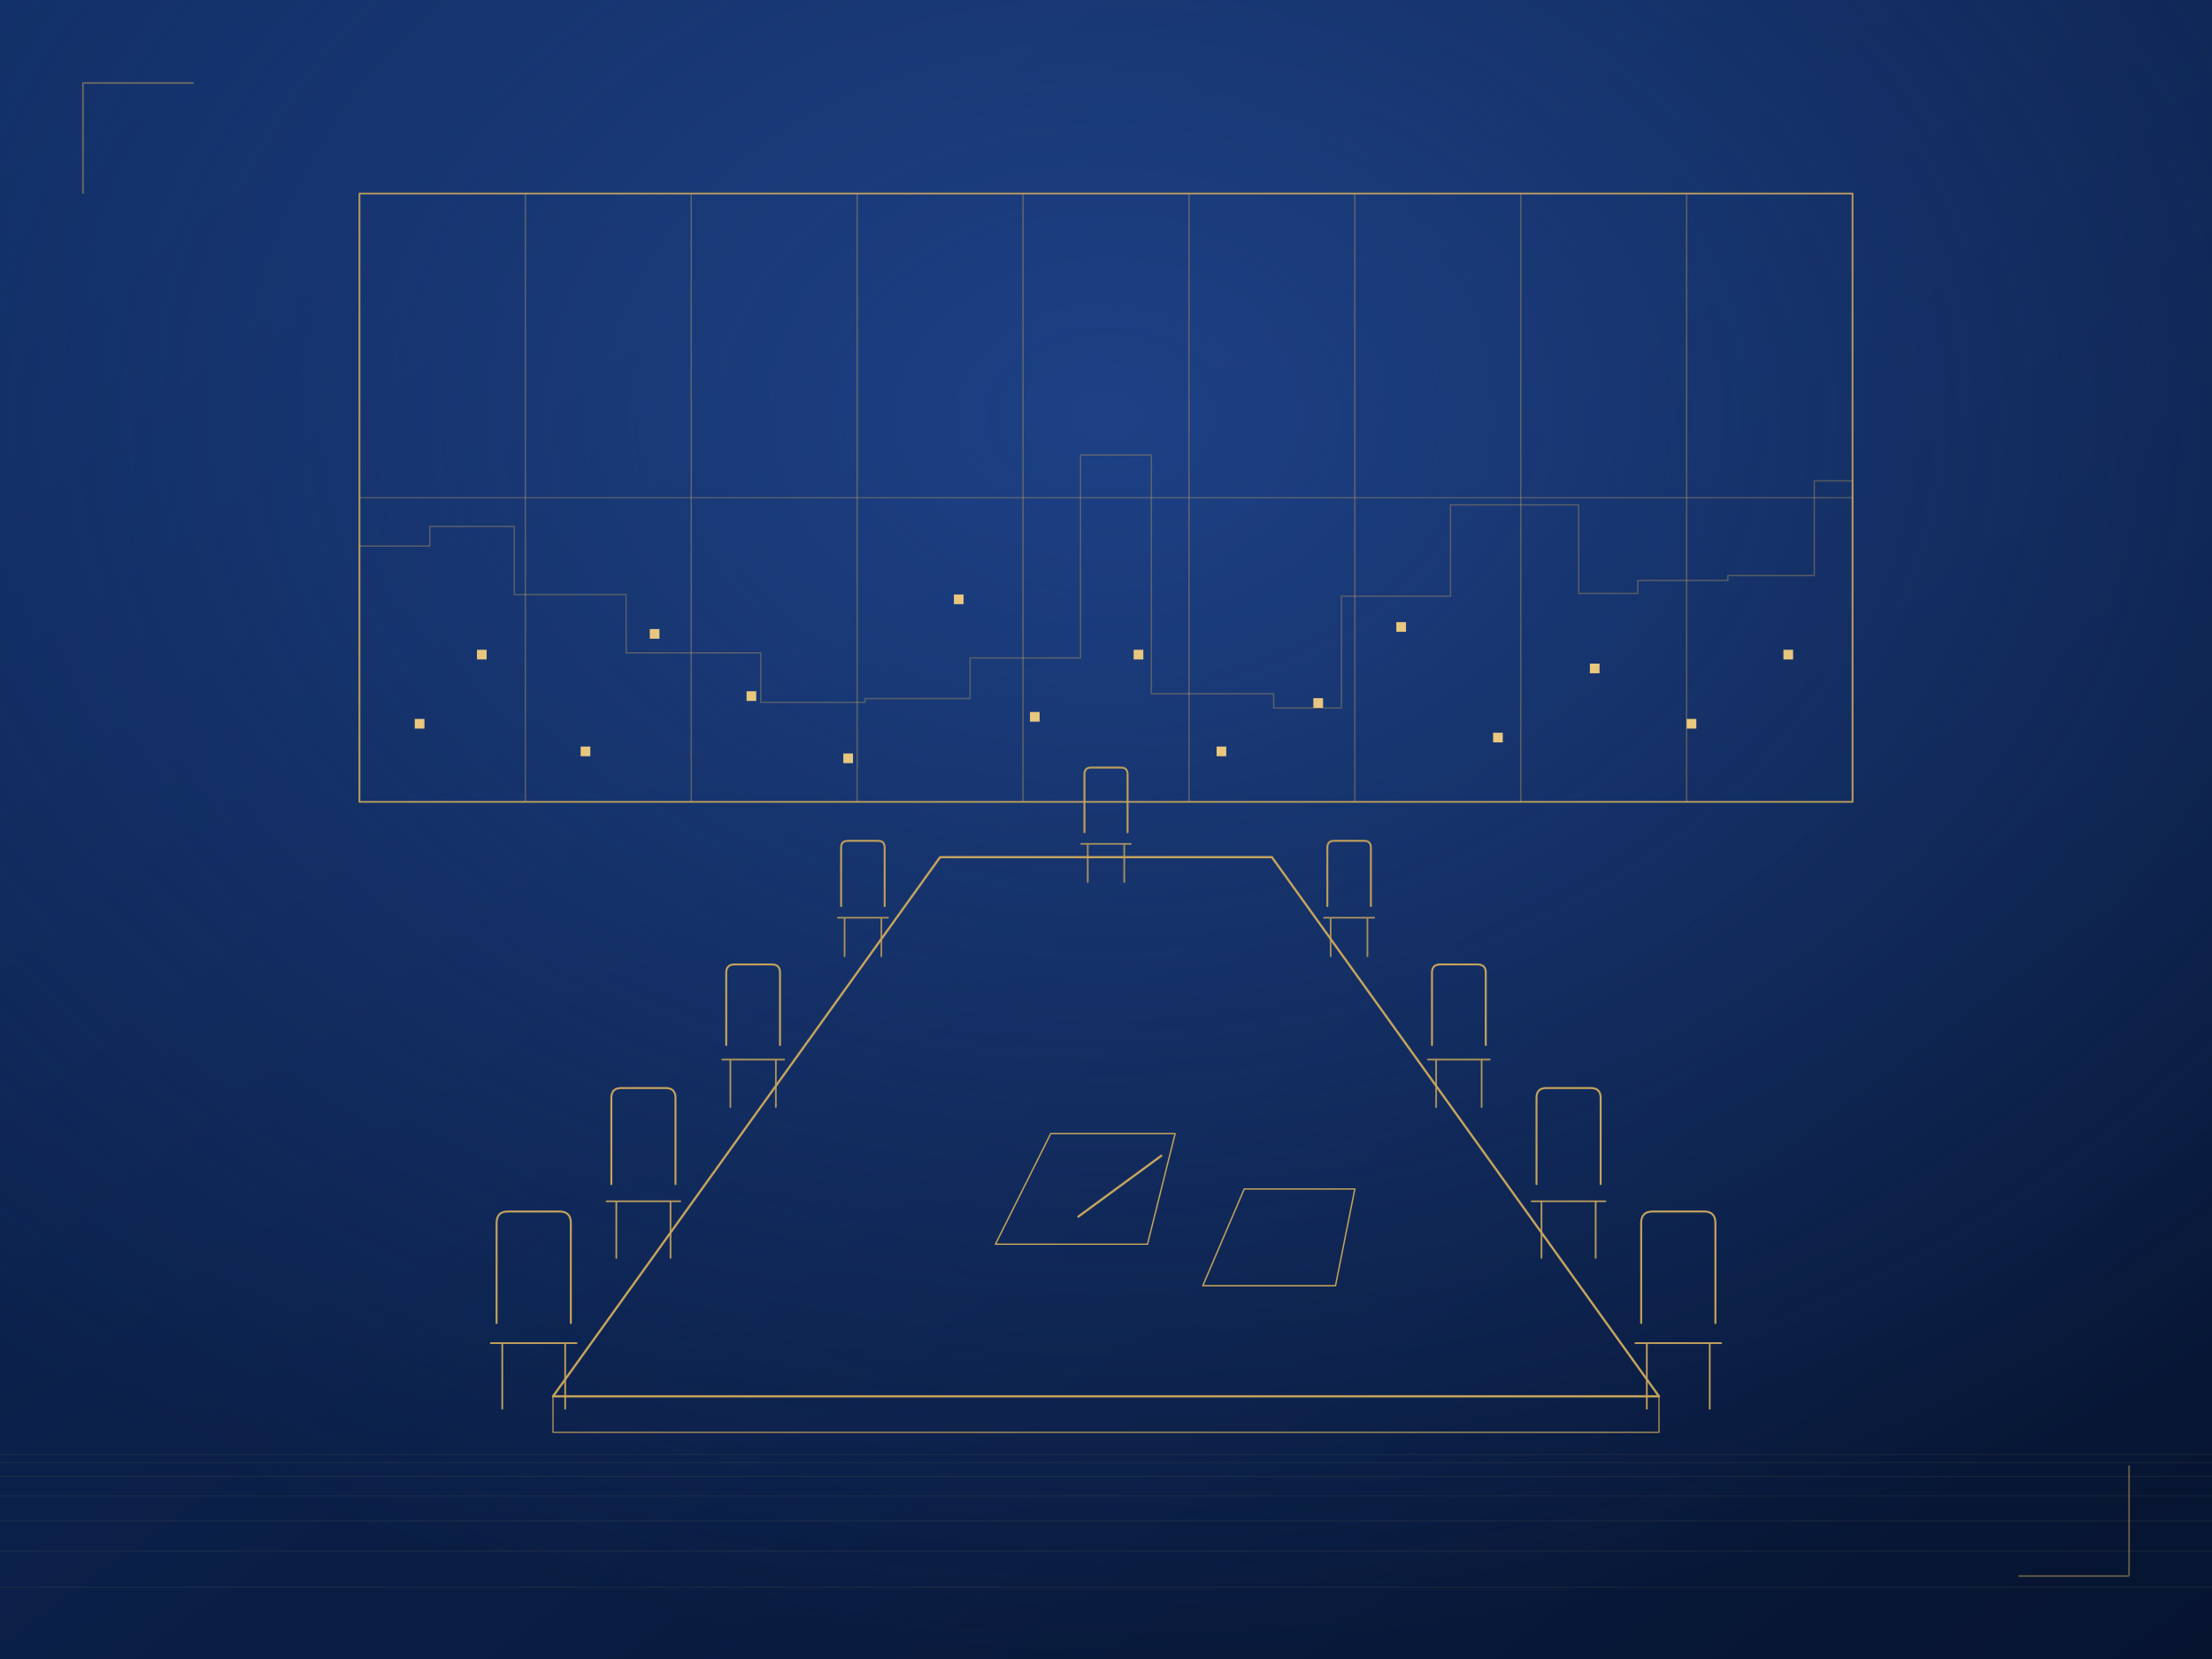
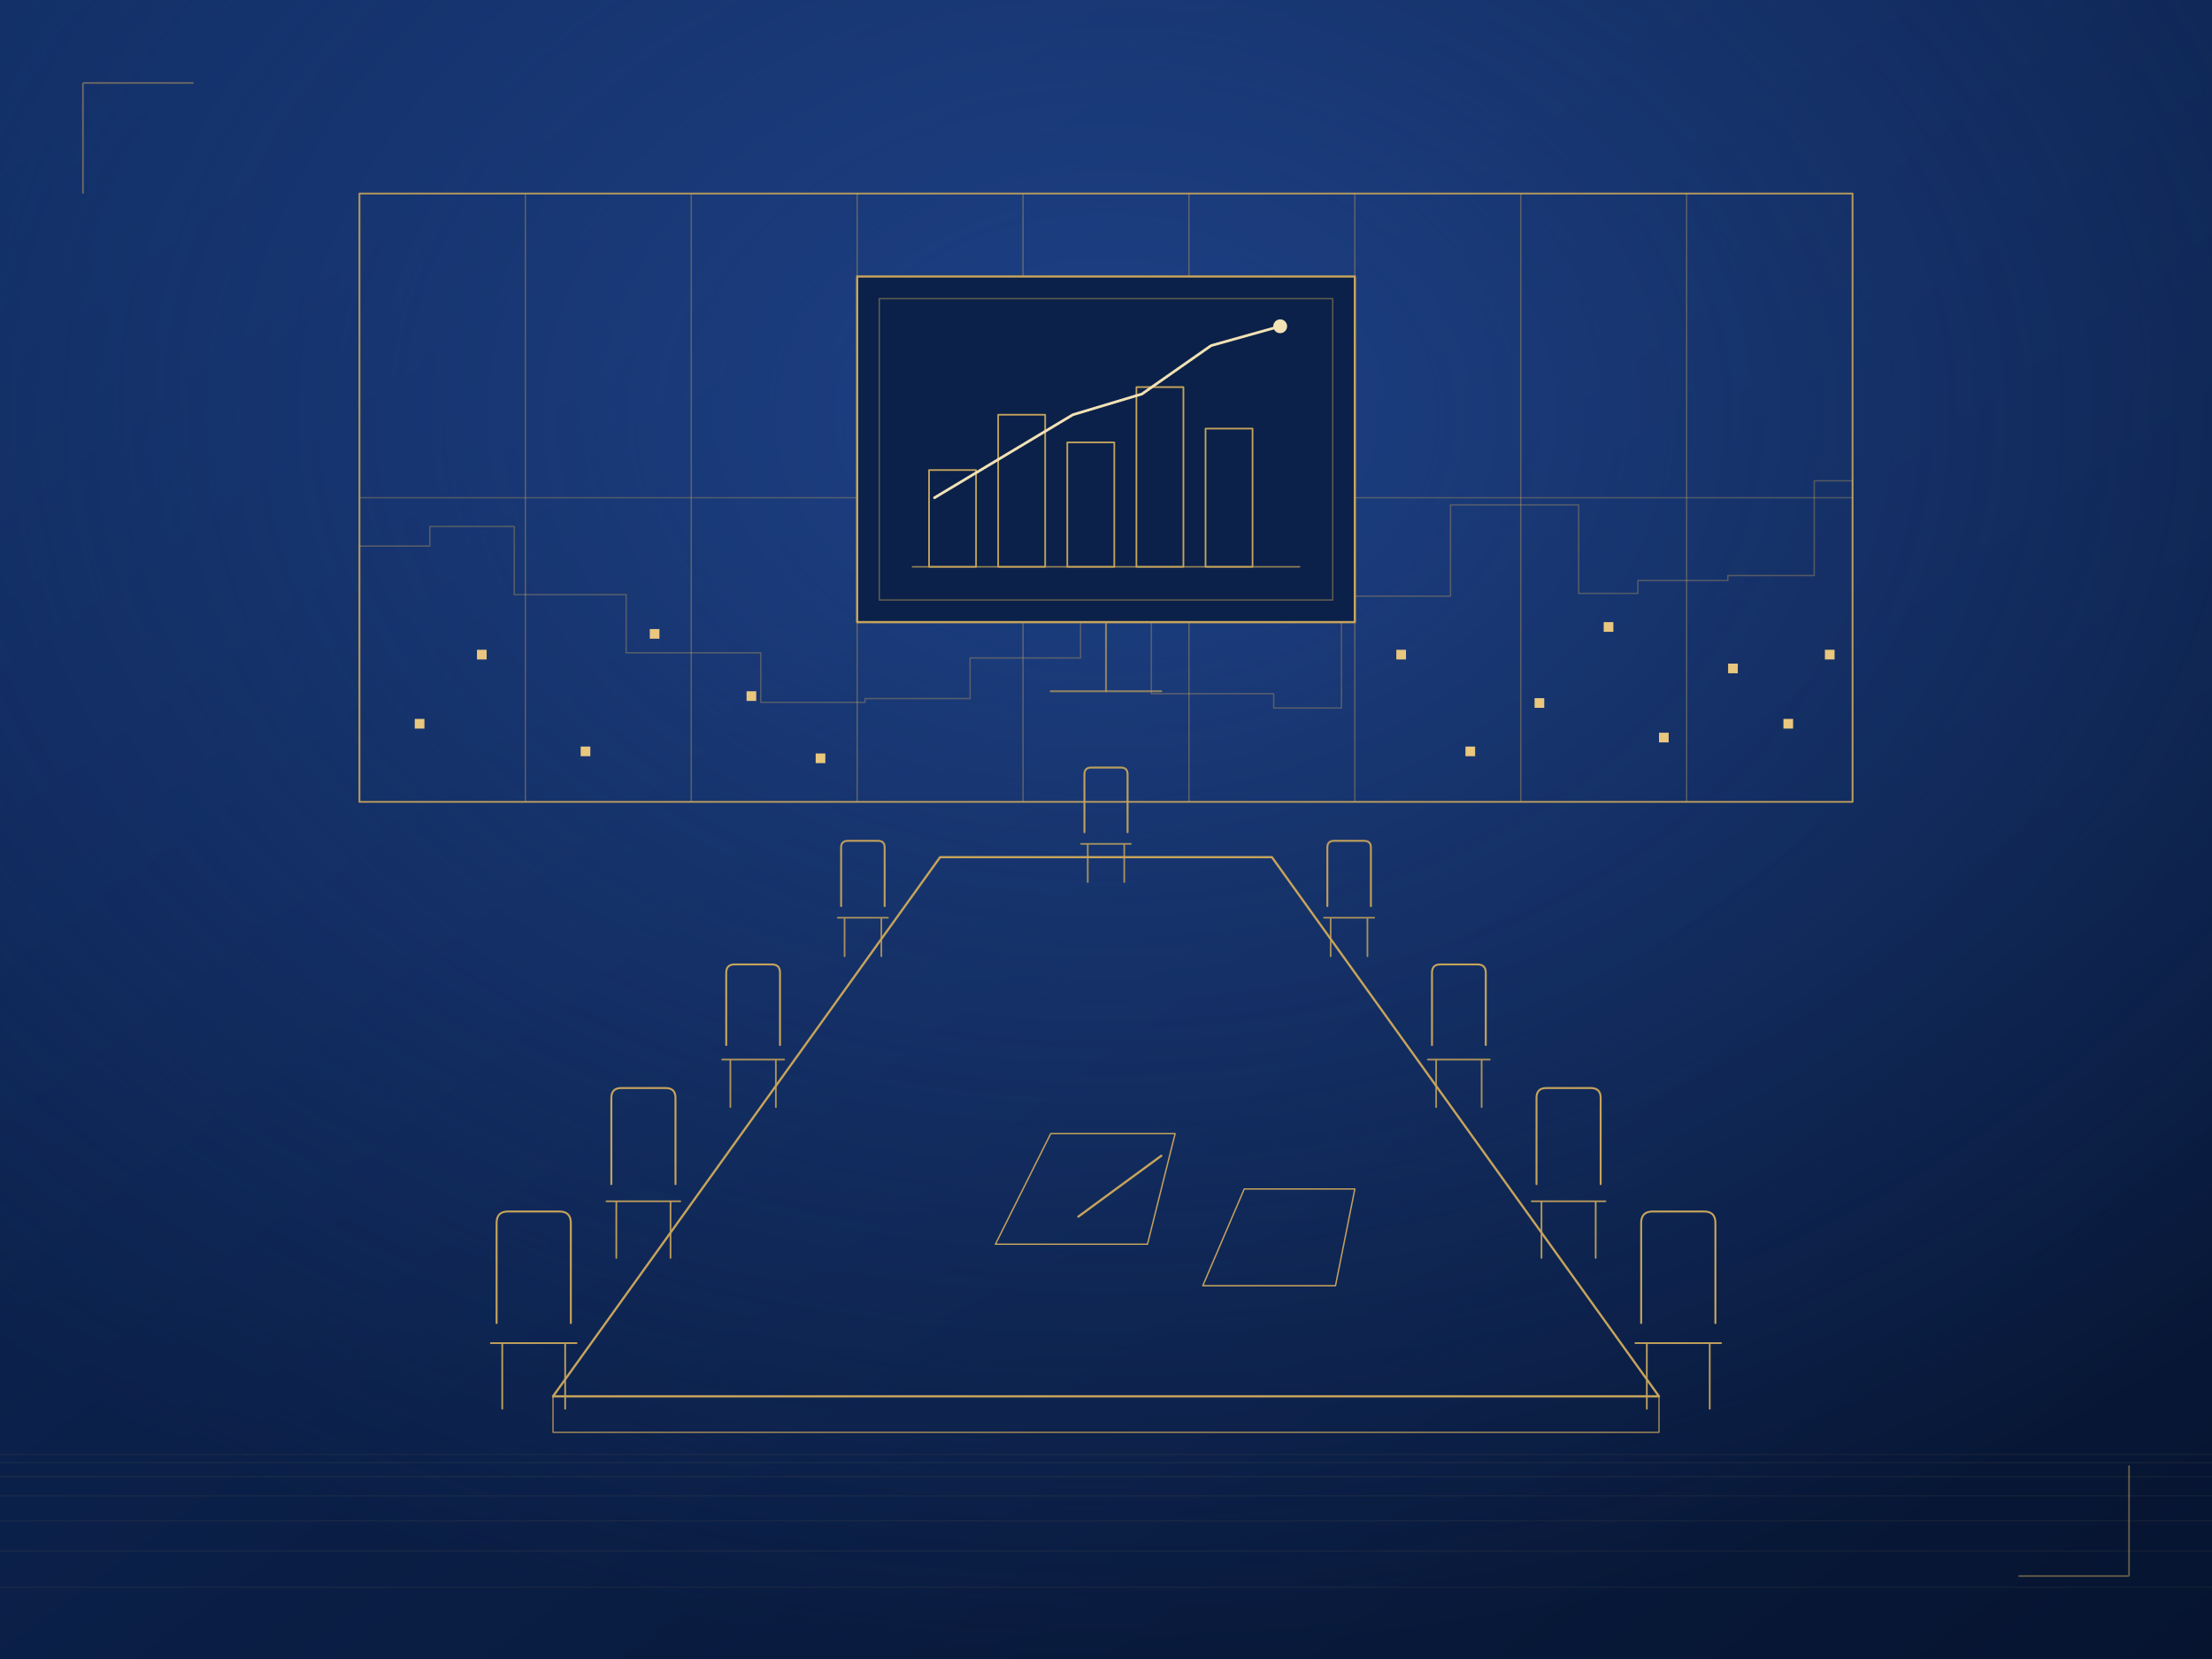
<svg xmlns="http://www.w3.org/2000/svg" viewBox="0 0 1600 1200" preserveAspectRatio="xMidYMid slice">
  <style>
@keyframes breathe { 0%,100% { opacity: .35 } 50% { opacity: 1 } }
@keyframes twinkle { 0%,100% { opacity: 0; transform: scale(.4) } 45%,55% { opacity: 1; transform: scale(1) } }
@keyframes pulse { 0% { transform: scale(1); opacity: .7 } 100% { transform: scale(6); opacity: 0 } }
@keyframes sweep { 0% { transform: translateX(-700px) } 60%,100% { transform: translateX(1900px) } }
@keyframes blink { 0%,49% { opacity: 1 } 50%,100% { opacity: 0 } }
.tw, .pl { transform-box: fill-box; transform-origin: center; }
- @media (prefers-reduced-motion: reduce){*{animation:none!important}}</style>
+ .trendline { stroke-dasharray: 1; animation: grow 7s ease-in-out infinite } @keyframes grow { 0% { stroke-dashoffset: 1; opacity: 1 } 50%,85% { stroke-dashoffset: 0; opacity: 1 } 100% { stroke-dashoffset: 0; opacity: 0 } } .trenddot { animation: breathe 3.5s ease-in-out infinite }@media (prefers-reduced-motion: reduce){*{animation:none!important}}</style>
  <defs>
    <linearGradient id="bg" x1="0" y1="0" x2="1" y2="1">
      <stop offset="0" stop-color="#0F2A5E" />
      <stop offset="1" stop-color="#061430" />
    </linearGradient>
    <radialGradient id="glow" cx="0.5" cy="0.25" r=".75">
      <stop offset="0" stop-color="#21468F" stop-opacity="0.85" />
      <stop offset="1" stop-color="#21468F" stop-opacity="0" />
    </radialGradient>
    <linearGradient id="fadeY" x1="0" y1="0" x2="0" y2="1">
      <stop offset="0" stop-color="#C6A45C" stop-opacity="1" />
      <stop offset="1" stop-color="#C6A45C" stop-opacity=".05" />
    </linearGradient>
  </defs>
  <rect width="1600" height="1200" fill="url(#bg)" />
  <rect width="1600" height="1200" fill="url(#glow)" />
  <g fill="none" stroke="#C6A45C" stroke-linecap="round" stroke-linejoin="round">
    <path d="M260 140 H1340 V580 H260 Z" stroke-opacity="0.91" stroke-width="1.3" />
    <path d="M380 140L380 580" stroke-opacity="0.39" stroke-width="1" />
    <path d="M500 140L500 580" stroke-opacity="0.39" stroke-width="1" />
    <path d="M620 140L620 580" stroke-opacity="0.39" stroke-width="1" />
    <path d="M740 140L740 580" stroke-opacity="0.39" stroke-width="1" />
    <path d="M860 140L860 580" stroke-opacity="0.39" stroke-width="1" />
    <path d="M980 140L980 580" stroke-opacity="0.39" stroke-width="1" />
    <path d="M1100 140L1100 580" stroke-opacity="0.39" stroke-width="1" />
    <path d="M1220 140L1220 580" stroke-opacity="0.39" stroke-width="1" />
    <path d="M260 360L1340 360" stroke-opacity="0.33" stroke-width="1" />
    <path d="M260 580V395H310.9V380.8H372V430.1H452.9V472.2H550.3V508H625.7V505.3H701.7V475.9H781.6V329.1H832.8V501.8H921.3V512.1H970.3V431.2H1049.2V365.2H1141.9V429.2H1184.7V419.9H1249.8V416.3H1312.3V347.8H1340V580" stroke-opacity="0.36" />
+     <rect x="620" y="200" width="360" height="250" fill="#0B2149" stroke-opacity="1.00" stroke-width="1.6" />
+     <rect x="636" y="216" width="328" height="218" stroke-opacity="0.45" />
+     <path d="M800 450L800 500" stroke-opacity="0.65" stroke-width="1.4" />
+     <path d="M760 500L840 500" stroke-opacity="0.65" stroke-width="1.4" />
+     <path d="M660 410L940 410" stroke-opacity="0.72" stroke-width="1.1" />
+     <rect x="672" y="340" width="34" height="70" stroke-opacity="1.00" stroke-width="1.2">
+       <animate attributeName="height" dur="7s" begin="0s" repeatCount="indefinite" calcMode="spline" keySplines=".45 0 .55 1;.45 0 .55 1;.45 0 .55 1" values="70;120;95;70" />
+       <animate attributeName="y" dur="7s" begin="0s" repeatCount="indefinite" calcMode="spline" keySplines=".45 0 .55 1;.45 0 .55 1;.45 0 .55 1" values="340;290;315;340" />
+     </rect>
+     <rect x="722" y="300" width="34" height="110" stroke-opacity="1.00" stroke-width="1.2">
+       <animate attributeName="height" dur="7s" begin="0.25s" repeatCount="indefinite" calcMode="spline" keySplines=".45 0 .55 1;.45 0 .55 1;.45 0 .55 1" values="110;80;140;110" />
+       <animate attributeName="y" dur="7s" begin="0.25s" repeatCount="indefinite" calcMode="spline" keySplines=".45 0 .55 1;.45 0 .55 1;.45 0 .55 1" values="300;330;270;300" />
+     </rect>
+     <rect x="772" y="320" width="34" height="90" stroke-opacity="1.00" stroke-width="1.2">
+       <animate attributeName="height" dur="7s" begin="0.5s" repeatCount="indefinite" calcMode="spline" keySplines=".45 0 .55 1;.45 0 .55 1;.45 0 .55 1" values="90;150;120;90" />
+       <animate attributeName="y" dur="7s" begin="0.5s" repeatCount="indefinite" calcMode="spline" keySplines=".45 0 .55 1;.45 0 .55 1;.45 0 .55 1" values="320;260;290;320" />
+     </rect>
+     <rect x="822" y="280" width="34" height="130" stroke-opacity="1.00" stroke-width="1.2">
+       <animate attributeName="height" dur="7s" begin="0.75s" repeatCount="indefinite" calcMode="spline" keySplines=".45 0 .55 1;.45 0 .55 1;.45 0 .55 1" values="130;100;165;130" />
+       <animate attributeName="y" dur="7s" begin="0.75s" repeatCount="indefinite" calcMode="spline" keySplines=".45 0 .55 1;.45 0 .55 1;.45 0 .55 1" values="280;310;245;280" />
+     </rect>
+     <rect x="872" y="310" width="34" height="100" stroke-opacity="1.00" stroke-width="1.2">
+       <animate attributeName="height" dur="7s" begin="1s" repeatCount="indefinite" calcMode="spline" keySplines=".45 0 .55 1;.45 0 .55 1;.45 0 .55 1" values="100;170;145;100" />
+       <animate attributeName="y" dur="7s" begin="1s" repeatCount="indefinite" calcMode="spline" keySplines=".45 0 .55 1;.45 0 .55 1;.45 0 .55 1" values="310;240;265;310" />
+     </rect>
+     <path class="trendline" pathLength="1" d="M676 360 L726 330 L776 300 L826 285 L876 250 L926 236" stroke="#F3E2B5" stroke-opacity="1.00" stroke-width="2" />
+     <circle cx="926" cy="236" r="5" fill="#F3E2B5" stroke="none" class="trenddot" />
    <path d="M400 1010 L680 620 H920 L1200 1010 Z" stroke-opacity="1.00" stroke-width="1.6" />
    <path d="M400 1010 V1036 H1200 V1010" stroke-opacity="0.78" />
    <path d="M608.4 655.4 V613 Q608.4 608.2 613.3 608.2 H635.1 Q639.9 608.2 639.9 613 V655.4" stroke-opacity="0.95" stroke-width="1.4" />
    <path d="M606 663.8 H642.3 M610.9 663.8 V691.7 M637.5 663.8 V691.7" stroke-opacity="0.82" stroke-width="1.2" />
    <path d="M960.1 655.4 V613 Q960.1 608.2 964.9 608.2 H986.7 Q991.6 608.2 991.6 613 V655.4" stroke-opacity="0.95" stroke-width="1.4" />
    <path d="M957.7 663.8 H994 M962.5 663.8 V691.7 M989.1 663.8 V691.7" stroke-opacity="0.82" stroke-width="1.2" />
    <path d="M525.3 755.9 V703.6 Q525.3 697.6 531.3 697.6 H558.3 Q564.2 697.6 564.2 703.6 V755.9" stroke-opacity="1.00" stroke-width="1.4" />
    <path d="M522.4 766.4 H567.2 M528.3 766.4 V800.8 M561.2 766.4 V800.8" stroke-opacity="0.87" stroke-width="1.2" />
    <path d="M1035.8 755.9 V703.6 Q1035.8 697.6 1041.7 697.6 H1068.7 Q1074.7 697.6 1074.7 703.6 V755.9" stroke-opacity="1.00" stroke-width="1.4" />
    <path d="M1032.8 766.4 H1077.6 M1038.8 766.4 V800.8 M1071.7 766.4 V800.8" stroke-opacity="0.87" stroke-width="1.2" />
    <path d="M442.2 856.5 V794.1 Q442.2 787 449.4 787 H481.5 Q488.6 787 488.6 794.1 V856.5" stroke-opacity="1.00" stroke-width="1.4" />
    <path d="M438.7 868.9 H492.1 M445.8 868.9 V909.9 M485 868.9 V909.9" stroke-opacity="0.94" stroke-width="1.2" />
    <path d="M1111.4 856.5 V794.1 Q1111.4 787 1118.5 787 H1150.6 Q1157.8 787 1157.8 794.1 V856.5" stroke-opacity="1.00" stroke-width="1.4" />
    <path d="M1107.9 868.9 H1161.3 M1115 868.9 V909.9 M1154.2 868.9 V909.9" stroke-opacity="0.94" stroke-width="1.2" />
    <path d="M359.2 957 V884.6 Q359.2 876.3 367.4 876.3 H404.6 Q412.9 876.3 412.9 884.6 V957" stroke-opacity="1.00" stroke-width="1.4" />
    <path d="M355 971.5 H417.1 M363.3 971.5 V1019 M408.8 971.5 V1019" stroke-opacity="0.99" stroke-width="1.2" />
    <path d="M1187.1 957 V884.6 Q1187.1 876.3 1195.4 876.3 H1232.6 Q1240.8 876.3 1240.8 884.6 V957" stroke-opacity="1.00" stroke-width="1.4" />
    <path d="M1182.9 971.5 H1245 M1191.2 971.5 V1019 M1236.7 971.5 V1019" stroke-opacity="0.99" stroke-width="1.2" />
    <path d="M784.4 602 V560 Q784.4 555.2 789.2 555.2 H810.8 Q815.6 555.2 815.6 560 V602" stroke-opacity="0.95" stroke-width="1.4" />
    <path d="M782 610.4 H818 M786.8 610.4 V638 M813.2 610.4 V638" stroke-opacity="0.82" stroke-width="1.2" />
    <path d="M720 900 L760 820 H850 L830 900 Z M870 930 L900 860 H980 L966 930 Z" stroke-opacity="0.98" />
    <path d="M780 880L840 836" stroke-opacity="1.00" stroke-width="1.6" />
    <path d="M0 1052L1600 1052" stroke-opacity="0.07" stroke-width="1" />
    <path d="M0 1058L1600 1058" stroke-opacity="0.07" stroke-width="1" />
    <path d="M0 1068L1600 1068" stroke-opacity="0.07" stroke-width="1" />
    <path d="M0 1082L1600 1082" stroke-opacity="0.07" stroke-width="1" />
    <path d="M0 1100L1600 1100" stroke-opacity="0.07" stroke-width="1" />
    <path d="M0 1122L1600 1122" stroke-opacity="0.07" stroke-width="1" />
    <path d="M0 1148L1600 1148" stroke-opacity="0.07" stroke-width="1" />
  </g>
  <g fill="none" stroke="#C6A45C" stroke-opacity=".5">
    <path d="M60 60h80M60 60v80M1540 1140h-80M1540 1140v-80" stroke-width="1.2" />
  </g>
  <g fill="none" stroke="#C6A45C" stroke-linecap="round">
    <defs>
      <radialGradient id="lg">
        <stop offset="0" stop-color="#E9C77E" stop-opacity=".55" />
        <stop offset="1" stop-color="#E9C77E" stop-opacity="0" />
      </radialGradient>
      <linearGradient id="sw" x1="0" y1="0" x2="1" y2="0">
        <stop offset="0" stop-color="#fff" stop-opacity="0" />
        <stop offset=".5" stop-color="#fff" stop-opacity=".14" />
        <stop offset="1" stop-color="#fff" stop-opacity="0" />
      </linearGradient>
    </defs>
    <rect style="animation: breathe 4s ease-in-out 0s infinite" x="300" y="520" width="7" height="7" fill="#E9C77E" stroke="none" />
    <rect style="animation: breathe 5s ease-in-out 0.37s infinite" x="345" y="470" width="7" height="7" fill="#E9C77E" stroke="none" />
    <rect style="animation: breathe 6s ease-in-out 0.74s infinite" x="420" y="540" width="7" height="7" fill="#E9C77E" stroke="none" />
    <rect style="animation: breathe 7s ease-in-out 1.11s infinite" x="470" y="455" width="7" height="7" fill="#E9C77E" stroke="none" />
    <rect style="animation: breathe 4s ease-in-out 1.48s infinite" x="540" y="500" width="7" height="7" fill="#E9C77E" stroke="none" />
-     <rect style="animation: breathe 5s ease-in-out 1.85s infinite" x="610" y="545" width="7" height="7" fill="#E9C77E" stroke="none" />
-     <rect style="animation: breathe 6s ease-in-out 2.22s infinite" x="690" y="430" width="7" height="7" fill="#E9C77E" stroke="none" />
-     <rect style="animation: breathe 7s ease-in-out 2.59s infinite" x="745" y="515" width="7" height="7" fill="#E9C77E" stroke="none" />
-     <rect style="animation: breathe 4s ease-in-out 2.96s infinite" x="820" y="470" width="7" height="7" fill="#E9C77E" stroke="none" />
-     <rect style="animation: breathe 5s ease-in-out 0.33s infinite" x="880" y="540" width="7" height="7" fill="#E9C77E" stroke="none" />
-     <rect style="animation: breathe 6s ease-in-out 0.7s infinite" x="950" y="505" width="7" height="7" fill="#E9C77E" stroke="none" />
-     <rect style="animation: breathe 7s ease-in-out 1.07s infinite" x="1010" y="450" width="7" height="7" fill="#E9C77E" stroke="none" />
-     <rect style="animation: breathe 4s ease-in-out 1.44s infinite" x="1080" y="530" width="7" height="7" fill="#E9C77E" stroke="none" />
-     <rect style="animation: breathe 5s ease-in-out 1.81s infinite" x="1150" y="480" width="7" height="7" fill="#E9C77E" stroke="none" />
-     <rect style="animation: breathe 6s ease-in-out 2.18s infinite" x="1220" y="520" width="7" height="7" fill="#E9C77E" stroke="none" />
-     <rect style="animation: breathe 7s ease-in-out 2.55s infinite" x="1290" y="470" width="7" height="7" fill="#E9C77E" stroke="none" />
+     <rect style="animation: breathe 5s ease-in-out 1.85s infinite" x="590" y="545" width="7" height="7" fill="#E9C77E" stroke="none" />
+     <rect style="animation: breathe 6s ease-in-out 2.22s infinite" x="1010" y="470" width="7" height="7" fill="#E9C77E" stroke="none" />
+     <rect style="animation: breathe 7s ease-in-out 2.59s infinite" x="1060" y="540" width="7" height="7" fill="#E9C77E" stroke="none" />
+     <rect style="animation: breathe 4s ease-in-out 2.96s infinite" x="1110" y="505" width="7" height="7" fill="#E9C77E" stroke="none" />
+     <rect style="animation: breathe 5s ease-in-out 0.33s infinite" x="1160" y="450" width="7" height="7" fill="#E9C77E" stroke="none" />
+     <rect style="animation: breathe 6s ease-in-out 0.7s infinite" x="1200" y="530" width="7" height="7" fill="#E9C77E" stroke="none" />
+     <rect style="animation: breathe 7s ease-in-out 1.07s infinite" x="1250" y="480" width="7" height="7" fill="#E9C77E" stroke="none" />
+     <rect style="animation: breathe 4s ease-in-out 1.44s infinite" x="1290" y="520" width="7" height="7" fill="#E9C77E" stroke="none" />
+     <rect style="animation: breathe 5s ease-in-out 1.81s infinite" x="1320" y="470" width="7" height="7" fill="#E9C77E" stroke="none" />
    <clipPath id="win">
      <rect x="260" y="140" width="1080" height="440" />
    </clipPath>
    <g clip-path="url(#win)">
      <rect class="ws" style="animation: sweep 11s ease-in-out 2s infinite" x="0" y="-200" width="260" height="1600" fill="url(#sw)" stroke="none" transform="skewX(-22)" />
    </g>
  </g>
</svg>
